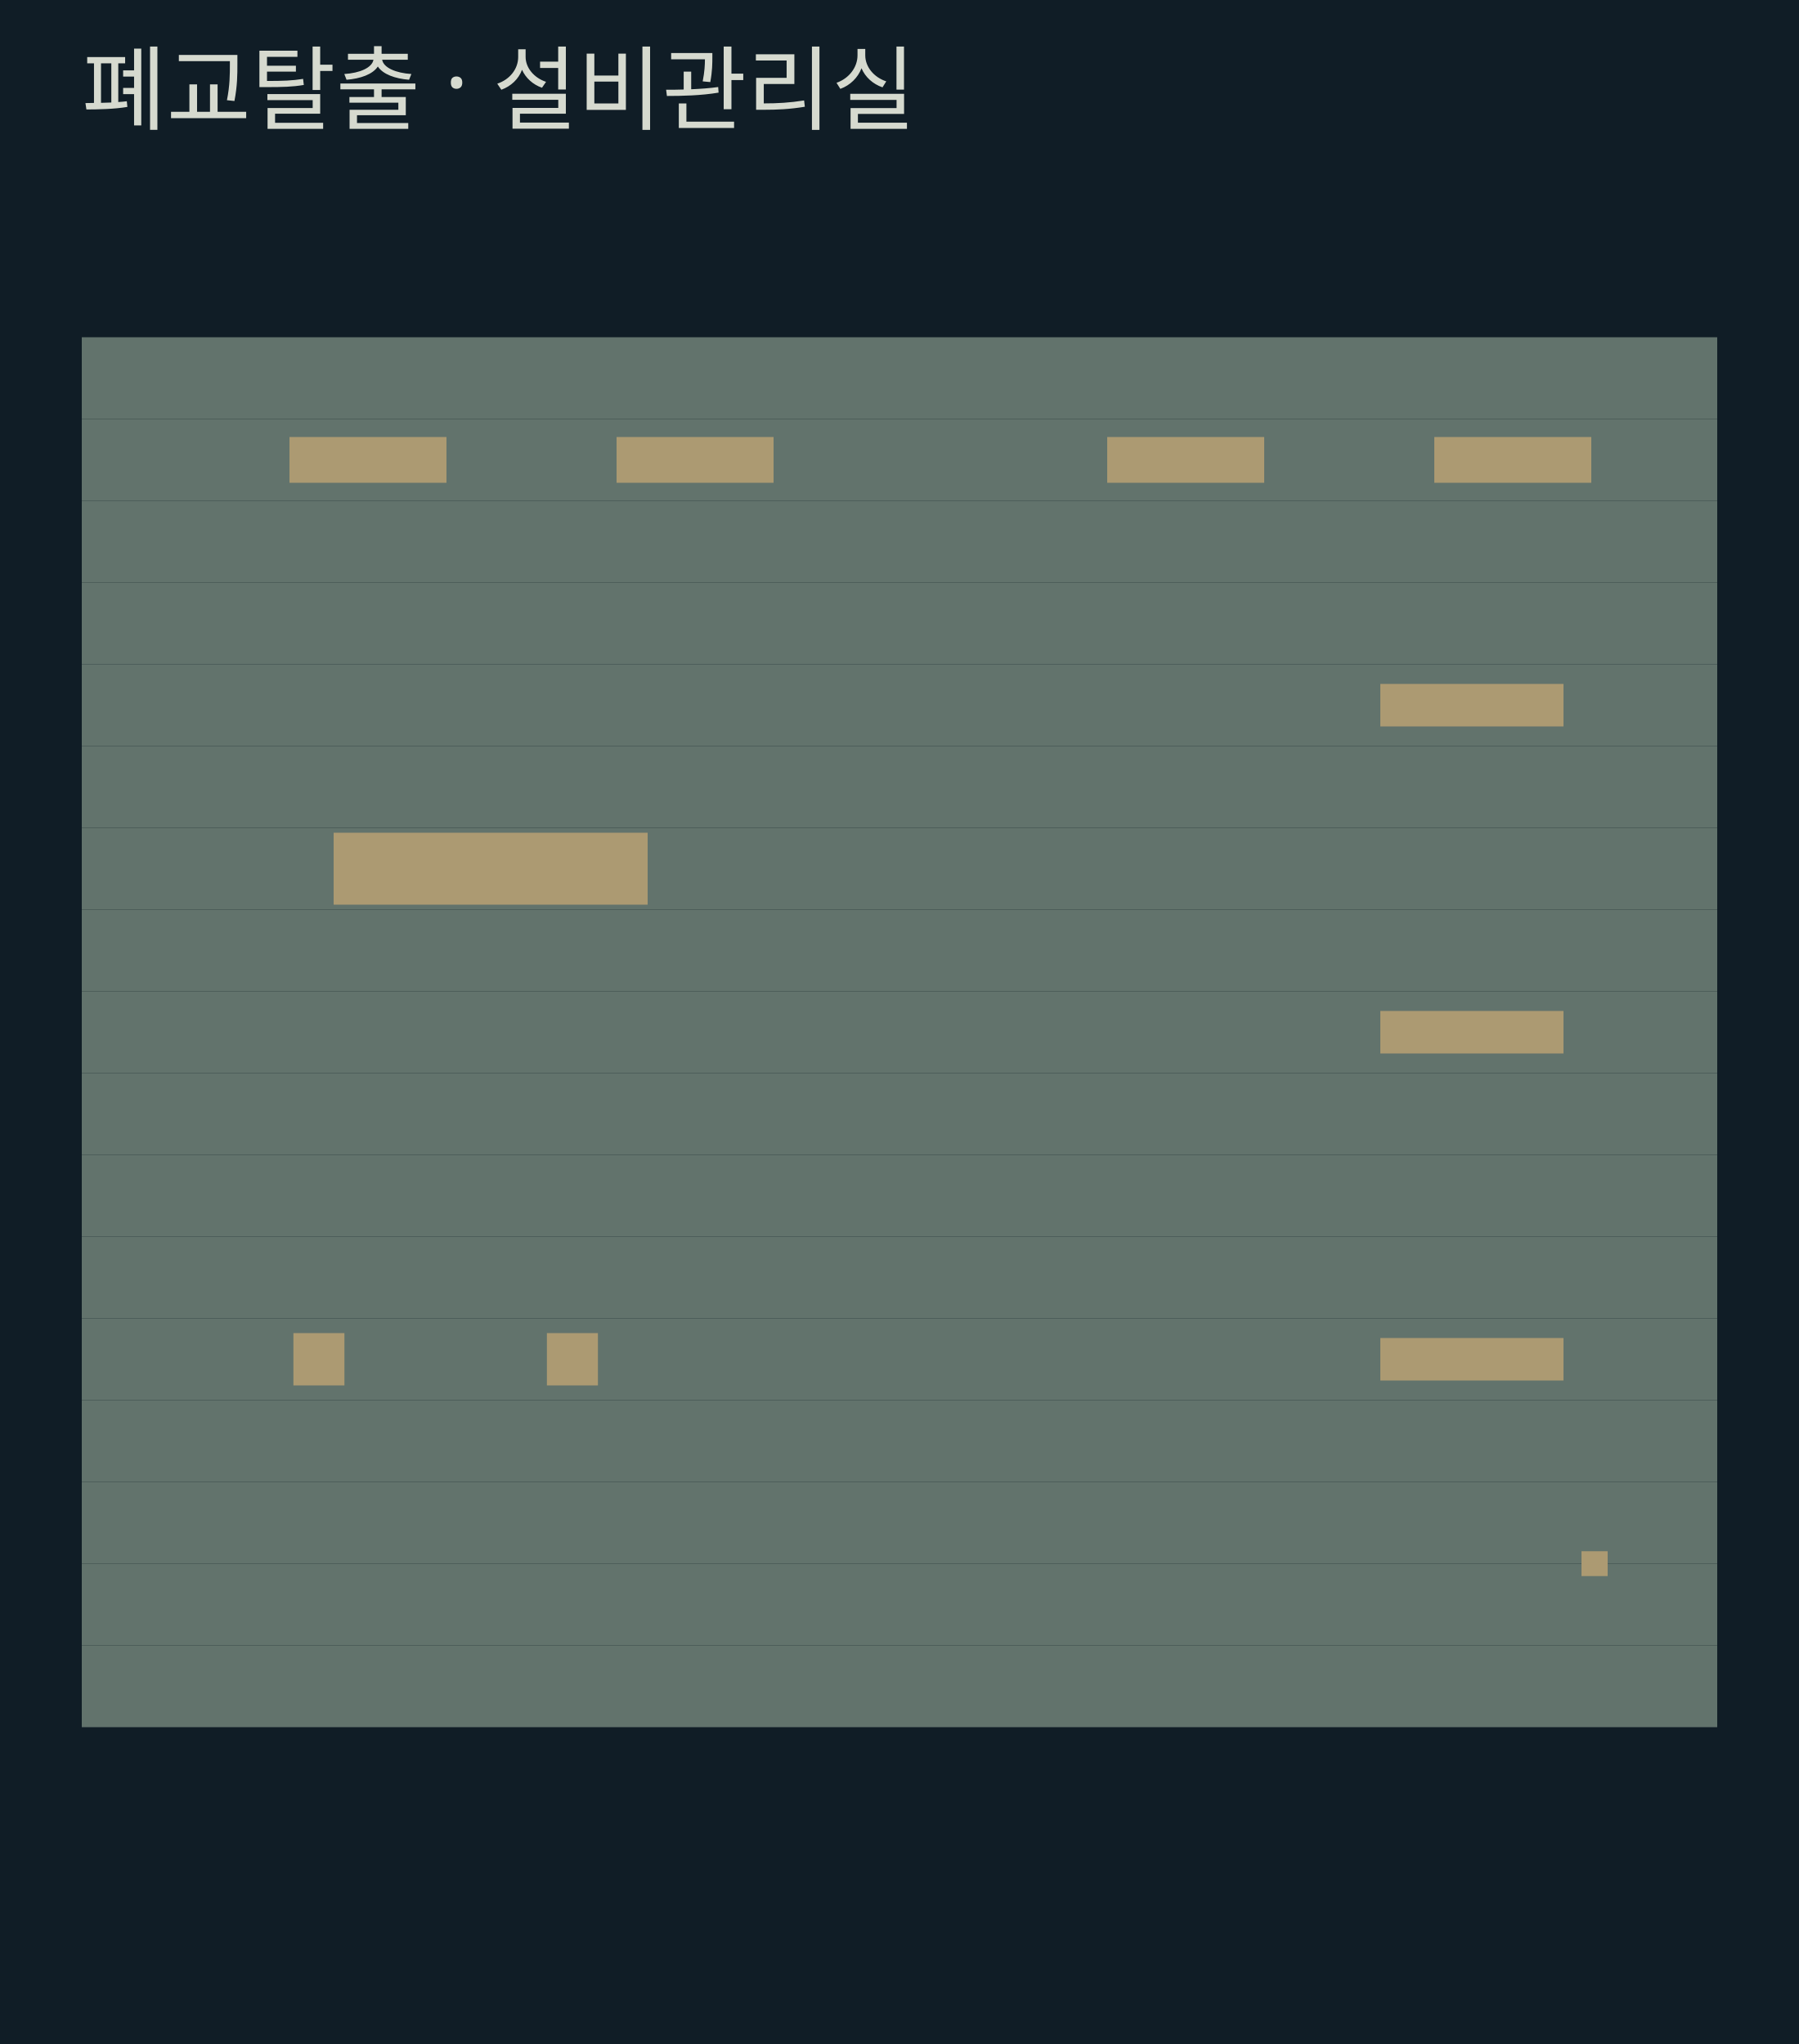
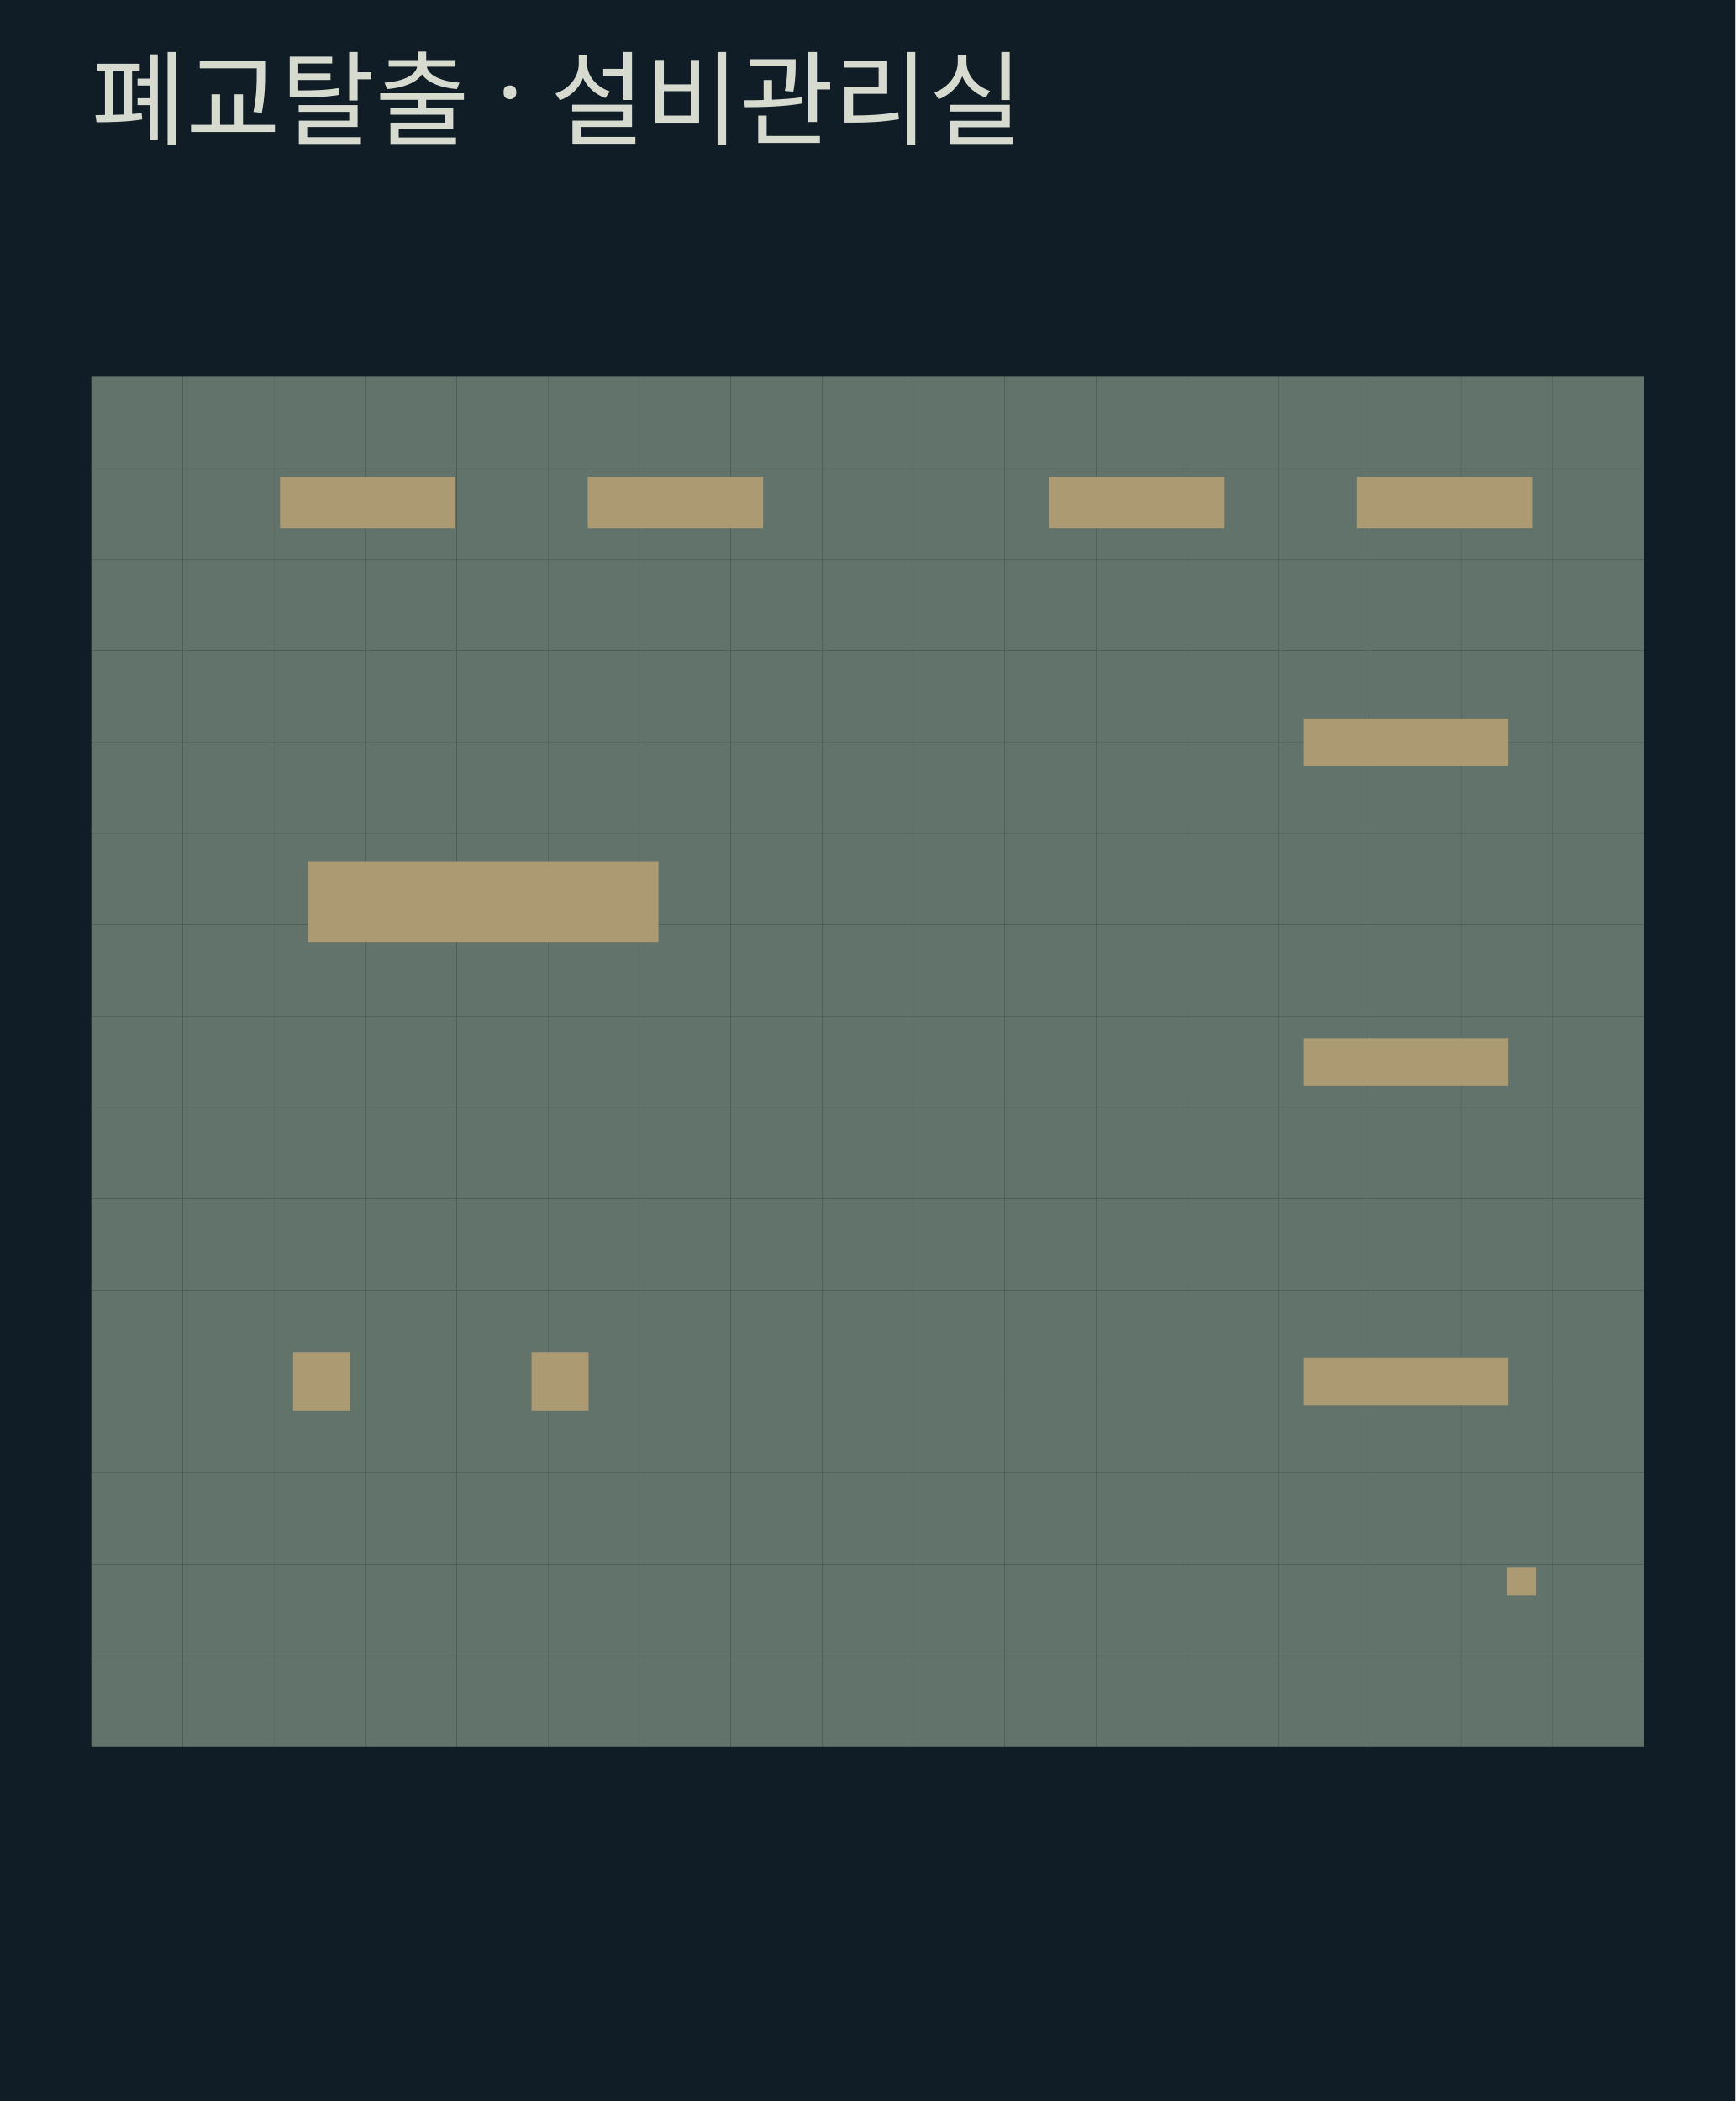
- <svg xmlns="http://www.w3.org/2000/svg" viewBox="0 0 352 400">
-   <rect width="352" height="400" fill="#101d26" />
+ <svg xmlns="http://www.w3.org/2000/svg" viewBox="0 0 304 368">
+   <rect width="304" height="368" fill="#101d26" />
  <style>text{font:10px sans-serif;fill:#d6dacf}</style>
  <text x="16" y="24" style="font-size:18px">폐교탈출 · 설비관리실</text>
-   <rect x="16" y="322" width="16" height="16" fill="#62736c" />
-   <rect x="16" y="306" width="16" height="16" fill="#62736c" />
  <rect x="16" y="290" width="16" height="16" fill="#62736c" />
  <rect x="16" y="274" width="16" height="16" fill="#62736c" />
  <rect x="16" y="258" width="16" height="16" fill="#62736c" />
  <rect x="16" y="242" width="16" height="16" fill="#62736c" />
  <rect x="16" y="226" width="16" height="16" fill="#62736c" />
  <rect x="16" y="210" width="16" height="16" fill="#62736c" />
  <rect x="16" y="194" width="16" height="16" fill="#62736c" />
  <rect x="16" y="178" width="16" height="16" fill="#62736c" />
  <rect x="16" y="162" width="16" height="16" fill="#62736c" />
  <rect x="16" y="146" width="16" height="16" fill="#62736c" />
  <rect x="16" y="130" width="16" height="16" fill="#62736c" />
  <rect x="16" y="114" width="16" height="16" fill="#62736c" />
  <rect x="16" y="98" width="16" height="16" fill="#62736c" />
  <rect x="16" y="82" width="16" height="16" fill="#62736c" />
  <rect x="16" y="66" width="16" height="16" fill="#62736c" />
-   <rect x="32" y="322" width="16" height="16" fill="#62736c" />
-   <rect x="32" y="306" width="16" height="16" fill="#62736c" />
  <rect x="32" y="290" width="16" height="16" fill="#62736c" />
  <rect x="32" y="274" width="16" height="16" fill="#62736c" />
  <rect x="32" y="258" width="16" height="16" fill="#62736c" />
  <rect x="32" y="242" width="16" height="16" fill="#62736c" />
  <rect x="32" y="226" width="16" height="16" fill="#62736c" />
  <rect x="32" y="210" width="16" height="16" fill="#62736c" />
  <rect x="32" y="194" width="16" height="16" fill="#62736c" />
  <rect x="32" y="178" width="16" height="16" fill="#62736c" />
  <rect x="32" y="162" width="16" height="16" fill="#62736c" />
  <rect x="32" y="146" width="16" height="16" fill="#62736c" />
  <rect x="32" y="130" width="16" height="16" fill="#62736c" />
  <rect x="32" y="114" width="16" height="16" fill="#62736c" />
  <rect x="32" y="98" width="16" height="16" fill="#62736c" />
  <rect x="32" y="82" width="16" height="16" fill="#62736c" />
  <rect x="32" y="66" width="16" height="16" fill="#62736c" />
-   <rect x="48" y="322" width="16" height="16" fill="#62736c" />
-   <rect x="48" y="306" width="16" height="16" fill="#62736c" />
  <rect x="48" y="290" width="16" height="16" fill="#62736c" />
  <rect x="48" y="274" width="16" height="16" fill="#62736c" />
  <rect x="48" y="258" width="16" height="16" fill="#62736c" />
  <rect x="48" y="242" width="16" height="16" fill="#62736c" />
  <rect x="48" y="226" width="16" height="16" fill="#62736c" />
  <rect x="48" y="210" width="16" height="16" fill="#62736c" />
  <rect x="48" y="194" width="16" height="16" fill="#62736c" />
  <rect x="48" y="178" width="16" height="16" fill="#62736c" />
  <rect x="48" y="162" width="16" height="16" fill="#62736c" />
  <rect x="48" y="146" width="16" height="16" fill="#62736c" />
  <rect x="48" y="130" width="16" height="16" fill="#62736c" />
  <rect x="48" y="114" width="16" height="16" fill="#62736c" />
  <rect x="48" y="98" width="16" height="16" fill="#62736c" />
  <rect x="48" y="82" width="16" height="16" fill="#62736c" />
  <rect x="48" y="66" width="16" height="16" fill="#62736c" />
-   <rect x="64" y="322" width="16" height="16" fill="#62736c" />
-   <rect x="64" y="306" width="16" height="16" fill="#62736c" />
  <rect x="64" y="290" width="16" height="16" fill="#62736c" />
  <rect x="64" y="274" width="16" height="16" fill="#62736c" />
  <rect x="64" y="258" width="16" height="16" fill="#62736c" />
  <rect x="64" y="242" width="16" height="16" fill="#62736c" />
  <rect x="64" y="226" width="16" height="16" fill="#62736c" />
  <rect x="64" y="210" width="16" height="16" fill="#62736c" />
  <rect x="64" y="194" width="16" height="16" fill="#62736c" />
  <rect x="64" y="178" width="16" height="16" fill="#62736c" />
  <rect x="64" y="162" width="16" height="16" fill="#62736c" />
  <rect x="64" y="146" width="16" height="16" fill="#62736c" />
  <rect x="64" y="130" width="16" height="16" fill="#62736c" />
  <rect x="64" y="114" width="16" height="16" fill="#62736c" />
  <rect x="64" y="98" width="16" height="16" fill="#62736c" />
  <rect x="64" y="82" width="16" height="16" fill="#62736c" />
  <rect x="64" y="66" width="16" height="16" fill="#62736c" />
-   <rect x="80" y="322" width="16" height="16" fill="#62736c" />
-   <rect x="80" y="306" width="16" height="16" fill="#62736c" />
  <rect x="80" y="290" width="16" height="16" fill="#62736c" />
  <rect x="80" y="274" width="16" height="16" fill="#62736c" />
  <rect x="80" y="258" width="16" height="16" fill="#62736c" />
  <rect x="80" y="242" width="16" height="16" fill="#62736c" />
  <rect x="80" y="226" width="16" height="16" fill="#62736c" />
  <rect x="80" y="210" width="16" height="16" fill="#62736c" />
  <rect x="80" y="194" width="16" height="16" fill="#62736c" />
  <rect x="80" y="178" width="16" height="16" fill="#62736c" />
  <rect x="80" y="162" width="16" height="16" fill="#62736c" />
  <rect x="80" y="146" width="16" height="16" fill="#62736c" />
  <rect x="80" y="130" width="16" height="16" fill="#62736c" />
  <rect x="80" y="114" width="16" height="16" fill="#62736c" />
  <rect x="80" y="98" width="16" height="16" fill="#62736c" />
  <rect x="80" y="82" width="16" height="16" fill="#62736c" />
  <rect x="80" y="66" width="16" height="16" fill="#62736c" />
-   <rect x="96" y="322" width="16" height="16" fill="#62736c" />
-   <rect x="96" y="306" width="16" height="16" fill="#62736c" />
  <rect x="96" y="290" width="16" height="16" fill="#62736c" />
  <rect x="96" y="274" width="16" height="16" fill="#62736c" />
  <rect x="96" y="258" width="16" height="16" fill="#62736c" />
  <rect x="96" y="242" width="16" height="16" fill="#62736c" />
  <rect x="96" y="226" width="16" height="16" fill="#62736c" />
  <rect x="96" y="210" width="16" height="16" fill="#62736c" />
  <rect x="96" y="194" width="16" height="16" fill="#62736c" />
  <rect x="96" y="178" width="16" height="16" fill="#62736c" />
  <rect x="96" y="162" width="16" height="16" fill="#62736c" />
  <rect x="96" y="146" width="16" height="16" fill="#62736c" />
  <rect x="96" y="130" width="16" height="16" fill="#62736c" />
  <rect x="96" y="114" width="16" height="16" fill="#62736c" />
  <rect x="96" y="98" width="16" height="16" fill="#62736c" />
  <rect x="96" y="82" width="16" height="16" fill="#62736c" />
  <rect x="96" y="66" width="16" height="16" fill="#62736c" />
-   <rect x="112" y="322" width="16" height="16" fill="#62736c" />
-   <rect x="112" y="306" width="16" height="16" fill="#62736c" />
  <rect x="112" y="290" width="16" height="16" fill="#62736c" />
  <rect x="112" y="274" width="16" height="16" fill="#62736c" />
  <rect x="112" y="258" width="16" height="16" fill="#62736c" />
  <rect x="112" y="242" width="16" height="16" fill="#62736c" />
  <rect x="112" y="226" width="16" height="16" fill="#62736c" />
  <rect x="112" y="210" width="16" height="16" fill="#62736c" />
  <rect x="112" y="194" width="16" height="16" fill="#62736c" />
  <rect x="112" y="178" width="16" height="16" fill="#62736c" />
  <rect x="112" y="162" width="16" height="16" fill="#62736c" />
  <rect x="112" y="146" width="16" height="16" fill="#62736c" />
  <rect x="112" y="130" width="16" height="16" fill="#62736c" />
  <rect x="112" y="114" width="16" height="16" fill="#62736c" />
  <rect x="112" y="98" width="16" height="16" fill="#62736c" />
  <rect x="112" y="82" width="16" height="16" fill="#62736c" />
  <rect x="112" y="66" width="16" height="16" fill="#62736c" />
-   <rect x="128" y="322" width="16" height="16" fill="#62736c" />
-   <rect x="128" y="306" width="16" height="16" fill="#62736c" />
  <rect x="128" y="290" width="16" height="16" fill="#62736c" />
  <rect x="128" y="274" width="16" height="16" fill="#62736c" />
  <rect x="128" y="258" width="16" height="16" fill="#62736c" />
  <rect x="128" y="242" width="16" height="16" fill="#62736c" />
  <rect x="128" y="226" width="16" height="16" fill="#62736c" />
  <rect x="128" y="210" width="16" height="16" fill="#62736c" />
  <rect x="128" y="194" width="16" height="16" fill="#62736c" />
  <rect x="128" y="178" width="16" height="16" fill="#62736c" />
  <rect x="128" y="162" width="16" height="16" fill="#62736c" />
  <rect x="128" y="146" width="16" height="16" fill="#62736c" />
  <rect x="128" y="130" width="16" height="16" fill="#62736c" />
  <rect x="128" y="114" width="16" height="16" fill="#62736c" />
  <rect x="128" y="98" width="16" height="16" fill="#62736c" />
  <rect x="128" y="82" width="16" height="16" fill="#62736c" />
  <rect x="128" y="66" width="16" height="16" fill="#62736c" />
-   <rect x="144" y="322" width="16" height="16" fill="#62736c" />
-   <rect x="144" y="306" width="16" height="16" fill="#62736c" />
  <rect x="144" y="290" width="16" height="16" fill="#62736c" />
  <rect x="144" y="274" width="16" height="16" fill="#62736c" />
  <rect x="144" y="258" width="16" height="16" fill="#62736c" />
  <rect x="144" y="242" width="16" height="16" fill="#62736c" />
  <rect x="144" y="226" width="16" height="16" fill="#62736c" />
  <rect x="144" y="210" width="16" height="16" fill="#62736c" />
  <rect x="144" y="194" width="16" height="16" fill="#62736c" />
  <rect x="144" y="178" width="16" height="16" fill="#62736c" />
  <rect x="144" y="162" width="16" height="16" fill="#62736c" />
  <rect x="144" y="146" width="16" height="16" fill="#62736c" />
  <rect x="144" y="130" width="16" height="16" fill="#62736c" />
  <rect x="144" y="114" width="16" height="16" fill="#62736c" />
  <rect x="144" y="98" width="16" height="16" fill="#62736c" />
  <rect x="144" y="82" width="16" height="16" fill="#62736c" />
  <rect x="144" y="66" width="16" height="16" fill="#62736c" />
-   <rect x="160" y="322" width="16" height="16" fill="#62736c" />
-   <rect x="160" y="306" width="16" height="16" fill="#62736c" />
  <rect x="160" y="290" width="16" height="16" fill="#62736c" />
  <rect x="160" y="274" width="16" height="16" fill="#62736c" />
  <rect x="160" y="258" width="16" height="16" fill="#62736c" />
  <rect x="160" y="242" width="16" height="16" fill="#62736c" />
  <rect x="160" y="226" width="16" height="16" fill="#62736c" />
  <rect x="160" y="210" width="16" height="16" fill="#62736c" />
  <rect x="160" y="194" width="16" height="16" fill="#62736c" />
  <rect x="160" y="178" width="16" height="16" fill="#62736c" />
  <rect x="160" y="162" width="16" height="16" fill="#62736c" />
  <rect x="160" y="146" width="16" height="16" fill="#62736c" />
  <rect x="160" y="130" width="16" height="16" fill="#62736c" />
  <rect x="160" y="114" width="16" height="16" fill="#62736c" />
  <rect x="160" y="98" width="16" height="16" fill="#62736c" />
  <rect x="160" y="82" width="16" height="16" fill="#62736c" />
  <rect x="160" y="66" width="16" height="16" fill="#62736c" />
-   <rect x="176" y="322" width="16" height="16" fill="#62736c" />
-   <rect x="176" y="306" width="16" height="16" fill="#62736c" />
  <rect x="176" y="290" width="16" height="16" fill="#62736c" />
  <rect x="176" y="274" width="16" height="16" fill="#62736c" />
  <rect x="176" y="258" width="16" height="16" fill="#62736c" />
  <rect x="176" y="242" width="16" height="16" fill="#62736c" />
  <rect x="176" y="226" width="16" height="16" fill="#62736c" />
  <rect x="176" y="210" width="16" height="16" fill="#62736c" />
  <rect x="176" y="194" width="16" height="16" fill="#62736c" />
  <rect x="176" y="178" width="16" height="16" fill="#62736c" />
  <rect x="176" y="162" width="16" height="16" fill="#62736c" />
  <rect x="176" y="146" width="16" height="16" fill="#62736c" />
  <rect x="176" y="130" width="16" height="16" fill="#62736c" />
  <rect x="176" y="114" width="16" height="16" fill="#62736c" />
  <rect x="176" y="98" width="16" height="16" fill="#62736c" />
  <rect x="176" y="82" width="16" height="16" fill="#62736c" />
  <rect x="176" y="66" width="16" height="16" fill="#62736c" />
-   <rect x="192" y="322" width="16" height="16" fill="#62736c" />
-   <rect x="192" y="306" width="16" height="16" fill="#62736c" />
  <rect x="192" y="290" width="16" height="16" fill="#62736c" />
  <rect x="192" y="274" width="16" height="16" fill="#62736c" />
  <rect x="192" y="258" width="16" height="16" fill="#62736c" />
  <rect x="192" y="242" width="16" height="16" fill="#62736c" />
  <rect x="192" y="226" width="16" height="16" fill="#62736c" />
  <rect x="192" y="210" width="16" height="16" fill="#62736c" />
  <rect x="192" y="194" width="16" height="16" fill="#62736c" />
  <rect x="192" y="178" width="16" height="16" fill="#62736c" />
  <rect x="192" y="162" width="16" height="16" fill="#62736c" />
  <rect x="192" y="146" width="16" height="16" fill="#62736c" />
  <rect x="192" y="130" width="16" height="16" fill="#62736c" />
  <rect x="192" y="114" width="16" height="16" fill="#62736c" />
  <rect x="192" y="98" width="16" height="16" fill="#62736c" />
  <rect x="192" y="82" width="16" height="16" fill="#62736c" />
  <rect x="192" y="66" width="16" height="16" fill="#62736c" />
-   <rect x="208" y="322" width="16" height="16" fill="#62736c" />
-   <rect x="208" y="306" width="16" height="16" fill="#62736c" />
  <rect x="208" y="290" width="16" height="16" fill="#62736c" />
  <rect x="208" y="274" width="16" height="16" fill="#62736c" />
  <rect x="208" y="258" width="16" height="16" fill="#62736c" />
  <rect x="208" y="242" width="16" height="16" fill="#62736c" />
  <rect x="208" y="226" width="16" height="16" fill="#62736c" />
  <rect x="208" y="210" width="16" height="16" fill="#62736c" />
  <rect x="208" y="194" width="16" height="16" fill="#62736c" />
  <rect x="208" y="178" width="16" height="16" fill="#62736c" />
  <rect x="208" y="162" width="16" height="16" fill="#62736c" />
  <rect x="208" y="146" width="16" height="16" fill="#62736c" />
  <rect x="208" y="130" width="16" height="16" fill="#62736c" />
  <rect x="208" y="114" width="16" height="16" fill="#62736c" />
  <rect x="208" y="98" width="16" height="16" fill="#62736c" />
  <rect x="208" y="82" width="16" height="16" fill="#62736c" />
  <rect x="208" y="66" width="16" height="16" fill="#62736c" />
-   <rect x="224" y="322" width="16" height="16" fill="#62736c" />
-   <rect x="224" y="306" width="16" height="16" fill="#62736c" />
  <rect x="224" y="290" width="16" height="16" fill="#62736c" />
  <rect x="224" y="274" width="16" height="16" fill="#62736c" />
  <rect x="224" y="258" width="16" height="16" fill="#62736c" />
  <rect x="224" y="242" width="16" height="16" fill="#62736c" />
  <rect x="224" y="226" width="16" height="16" fill="#62736c" />
  <rect x="224" y="210" width="16" height="16" fill="#62736c" />
  <rect x="224" y="194" width="16" height="16" fill="#62736c" />
  <rect x="224" y="178" width="16" height="16" fill="#62736c" />
  <rect x="224" y="162" width="16" height="16" fill="#62736c" />
  <rect x="224" y="146" width="16" height="16" fill="#62736c" />
  <rect x="224" y="130" width="16" height="16" fill="#62736c" />
  <rect x="224" y="114" width="16" height="16" fill="#62736c" />
  <rect x="224" y="98" width="16" height="16" fill="#62736c" />
  <rect x="224" y="82" width="16" height="16" fill="#62736c" />
  <rect x="224" y="66" width="16" height="16" fill="#62736c" />
-   <rect x="240" y="322" width="16" height="16" fill="#62736c" />
-   <rect x="240" y="306" width="16" height="16" fill="#62736c" />
  <rect x="240" y="290" width="16" height="16" fill="#62736c" />
  <rect x="240" y="274" width="16" height="16" fill="#62736c" />
  <rect x="240" y="258" width="16" height="16" fill="#62736c" />
  <rect x="240" y="242" width="16" height="16" fill="#62736c" />
  <rect x="240" y="226" width="16" height="16" fill="#62736c" />
  <rect x="240" y="210" width="16" height="16" fill="#62736c" />
  <rect x="240" y="194" width="16" height="16" fill="#62736c" />
  <rect x="240" y="178" width="16" height="16" fill="#62736c" />
  <rect x="240" y="162" width="16" height="16" fill="#62736c" />
  <rect x="240" y="146" width="16" height="16" fill="#62736c" />
  <rect x="240" y="130" width="16" height="16" fill="#62736c" />
  <rect x="240" y="114" width="16" height="16" fill="#62736c" />
  <rect x="240" y="98" width="16" height="16" fill="#62736c" />
  <rect x="240" y="82" width="16" height="16" fill="#62736c" />
  <rect x="240" y="66" width="16" height="16" fill="#62736c" />
-   <rect x="256" y="322" width="16" height="16" fill="#62736c" />
-   <rect x="256" y="306" width="16" height="16" fill="#62736c" />
  <rect x="256" y="290" width="16" height="16" fill="#62736c" />
  <rect x="256" y="274" width="16" height="16" fill="#62736c" />
  <rect x="256" y="258" width="16" height="16" fill="#62736c" />
  <rect x="256" y="242" width="16" height="16" fill="#62736c" />
  <rect x="256" y="226" width="16" height="16" fill="#62736c" />
  <rect x="256" y="210" width="16" height="16" fill="#62736c" />
  <rect x="256" y="194" width="16" height="16" fill="#62736c" />
  <rect x="256" y="178" width="16" height="16" fill="#62736c" />
  <rect x="256" y="162" width="16" height="16" fill="#62736c" />
  <rect x="256" y="146" width="16" height="16" fill="#62736c" />
  <rect x="256" y="130" width="16" height="16" fill="#62736c" />
  <rect x="256" y="114" width="16" height="16" fill="#62736c" />
  <rect x="256" y="98" width="16" height="16" fill="#62736c" />
  <rect x="256" y="82" width="16" height="16" fill="#62736c" />
  <rect x="256" y="66" width="16" height="16" fill="#62736c" />
-   <rect x="272" y="322" width="16" height="16" fill="#62736c" />
-   <rect x="272" y="306" width="16" height="16" fill="#62736c" />
  <rect x="272" y="290" width="16" height="16" fill="#62736c" />
  <rect x="272" y="274" width="16" height="16" fill="#62736c" />
  <rect x="272" y="258" width="16" height="16" fill="#62736c" />
  <rect x="272" y="242" width="16" height="16" fill="#62736c" />
  <rect x="272" y="226" width="16" height="16" fill="#62736c" />
  <rect x="272" y="210" width="16" height="16" fill="#62736c" />
  <rect x="272" y="194" width="16" height="16" fill="#62736c" />
  <rect x="272" y="178" width="16" height="16" fill="#62736c" />
  <rect x="272" y="162" width="16" height="16" fill="#62736c" />
  <rect x="272" y="146" width="16" height="16" fill="#62736c" />
  <rect x="272" y="130" width="16" height="16" fill="#62736c" />
  <rect x="272" y="114" width="16" height="16" fill="#62736c" />
  <rect x="272" y="98" width="16" height="16" fill="#62736c" />
  <rect x="272" y="82" width="16" height="16" fill="#62736c" />
  <rect x="272" y="66" width="16" height="16" fill="#62736c" />
-   <rect x="288" y="322" width="16" height="16" fill="#62736c" />
-   <rect x="288" y="306" width="16" height="16" fill="#62736c" />
-   <rect x="288" y="290" width="16" height="16" fill="#62736c" />
-   <rect x="288" y="274" width="16" height="16" fill="#62736c" />
-   <rect x="288" y="258" width="16" height="16" fill="#62736c" />
-   <rect x="288" y="242" width="16" height="16" fill="#62736c" />
-   <rect x="288" y="226" width="16" height="16" fill="#62736c" />
-   <rect x="288" y="210" width="16" height="16" fill="#62736c" />
-   <rect x="288" y="194" width="16" height="16" fill="#62736c" />
-   <rect x="288" y="178" width="16" height="16" fill="#62736c" />
-   <rect x="288" y="162" width="16" height="16" fill="#62736c" />
-   <rect x="288" y="146" width="16" height="16" fill="#62736c" />
-   <rect x="288" y="130" width="16" height="16" fill="#62736c" />
-   <rect x="288" y="114" width="16" height="16" fill="#62736c" />
-   <rect x="288" y="98" width="16" height="16" fill="#62736c" />
-   <rect x="288" y="82" width="16" height="16" fill="#62736c" />
-   <rect x="288" y="66" width="16" height="16" fill="#62736c" />
-   <rect x="304" y="322" width="16" height="16" fill="#62736c" />
-   <rect x="304" y="306" width="16" height="16" fill="#62736c" />
-   <rect x="304" y="290" width="16" height="16" fill="#62736c" />
-   <rect x="304" y="274" width="16" height="16" fill="#62736c" />
-   <rect x="304" y="258" width="16" height="16" fill="#62736c" />
-   <rect x="304" y="242" width="16" height="16" fill="#62736c" />
-   <rect x="304" y="226" width="16" height="16" fill="#62736c" />
-   <rect x="304" y="210" width="16" height="16" fill="#62736c" />
-   <rect x="304" y="194" width="16" height="16" fill="#62736c" />
-   <rect x="304" y="178" width="16" height="16" fill="#62736c" />
-   <rect x="304" y="162" width="16" height="16" fill="#62736c" />
-   <rect x="304" y="146" width="16" height="16" fill="#62736c" />
-   <rect x="304" y="130" width="16" height="16" fill="#62736c" />
-   <rect x="304" y="114" width="16" height="16" fill="#62736c" />
-   <rect x="304" y="98" width="16" height="16" fill="#62736c" />
-   <rect x="304" y="82" width="16" height="16" fill="#62736c" />
-   <rect x="304" y="66" width="16" height="16" fill="#62736c" />
-   <rect x="320" y="322" width="16" height="16" fill="#62736c" />
-   <rect x="320" y="306" width="16" height="16" fill="#62736c" />
-   <rect x="320" y="290" width="16" height="16" fill="#62736c" />
-   <rect x="320" y="274" width="16" height="16" fill="#62736c" />
-   <rect x="320" y="258" width="16" height="16" fill="#62736c" />
-   <rect x="320" y="242" width="16" height="16" fill="#62736c" />
-   <rect x="320" y="226" width="16" height="16" fill="#62736c" />
-   <rect x="320" y="210" width="16" height="16" fill="#62736c" />
-   <rect x="320" y="194" width="16" height="16" fill="#62736c" />
-   <rect x="320" y="178" width="16" height="16" fill="#62736c" />
-   <rect x="320" y="162" width="16" height="16" fill="#62736c" />
-   <rect x="320" y="146" width="16" height="16" fill="#62736c" />
-   <rect x="320" y="130" width="16" height="16" fill="#62736c" />
-   <rect x="320" y="114" width="16" height="16" fill="#62736c" />
-   <rect x="320" y="98" width="16" height="16" fill="#62736c" />
-   <rect x="320" y="82" width="16" height="16" fill="#62736c" />
-   <rect x="320" y="66" width="16" height="16" fill="#62736c" />
-   <rect x="56.64" y="85.52" width="30.72" height="8.96" fill="#ac9a72" />
-   <rect x="120.64" y="85.52" width="30.72" height="8.96" fill="#ac9a72" />
-   <rect x="216.64" y="85.52" width="30.72" height="8.96" fill="#ac9a72" />
-   <rect x="280.64" y="85.52" width="30.72" height="8.96" fill="#ac9a72" />
-   <rect x="65.28" y="162.96" width="61.44" height="14.08" fill="#ac9a72" />
-   <rect x="270.08" y="261.84" width="35.84" height="8.32" fill="#ac9a72" />
-   <rect x="270.08" y="197.84" width="35.84" height="8.32" fill="#ac9a72" />
-   <rect x="270.08" y="133.84" width="35.84" height="8.32" fill="#ac9a72" />
-   <rect x="57.408" y="260.88" width="9.984" height="10.24" fill="#ac9a72" />
-   <rect x="107.008" y="260.88" width="9.984" height="10.24" fill="#ac9a72" />
-   <rect x="309.44" y="303.568" width="5.12" height="4.864" fill="#ac9a72" />
+   <rect x="49.056" y="83.52" width="30.72" height="8.96" fill="#ac9a72" />
+   <rect x="102.96" y="83.52" width="30.72" height="8.96" fill="#ac9a72" />
+   <rect x="183.792" y="83.52" width="30.72" height="8.96" fill="#ac9a72" />
+   <rect x="237.696" y="83.52" width="30.72" height="8.96" fill="#ac9a72" />
+   <rect x="53.904" y="150.96" width="61.44" height="14.08" fill="#ac9a72" />
+   <rect x="228.4" y="237.84" width="35.84" height="8.32" fill="#ac9a72" />
+   <rect x="228.4" y="181.84" width="35.84" height="8.32" fill="#ac9a72" />
+   <rect x="228.4" y="125.84" width="35.84" height="8.32" fill="#ac9a72" />
+   <rect x="51.344" y="236.88" width="9.984" height="10.24" fill="#ac9a72" />
+   <rect x="93.12" y="236.88" width="9.984" height="10.24" fill="#ac9a72" />
+   <rect x="263.968" y="274.576" width="5.12" height="4.864" fill="#ac9a72" />
</svg>
